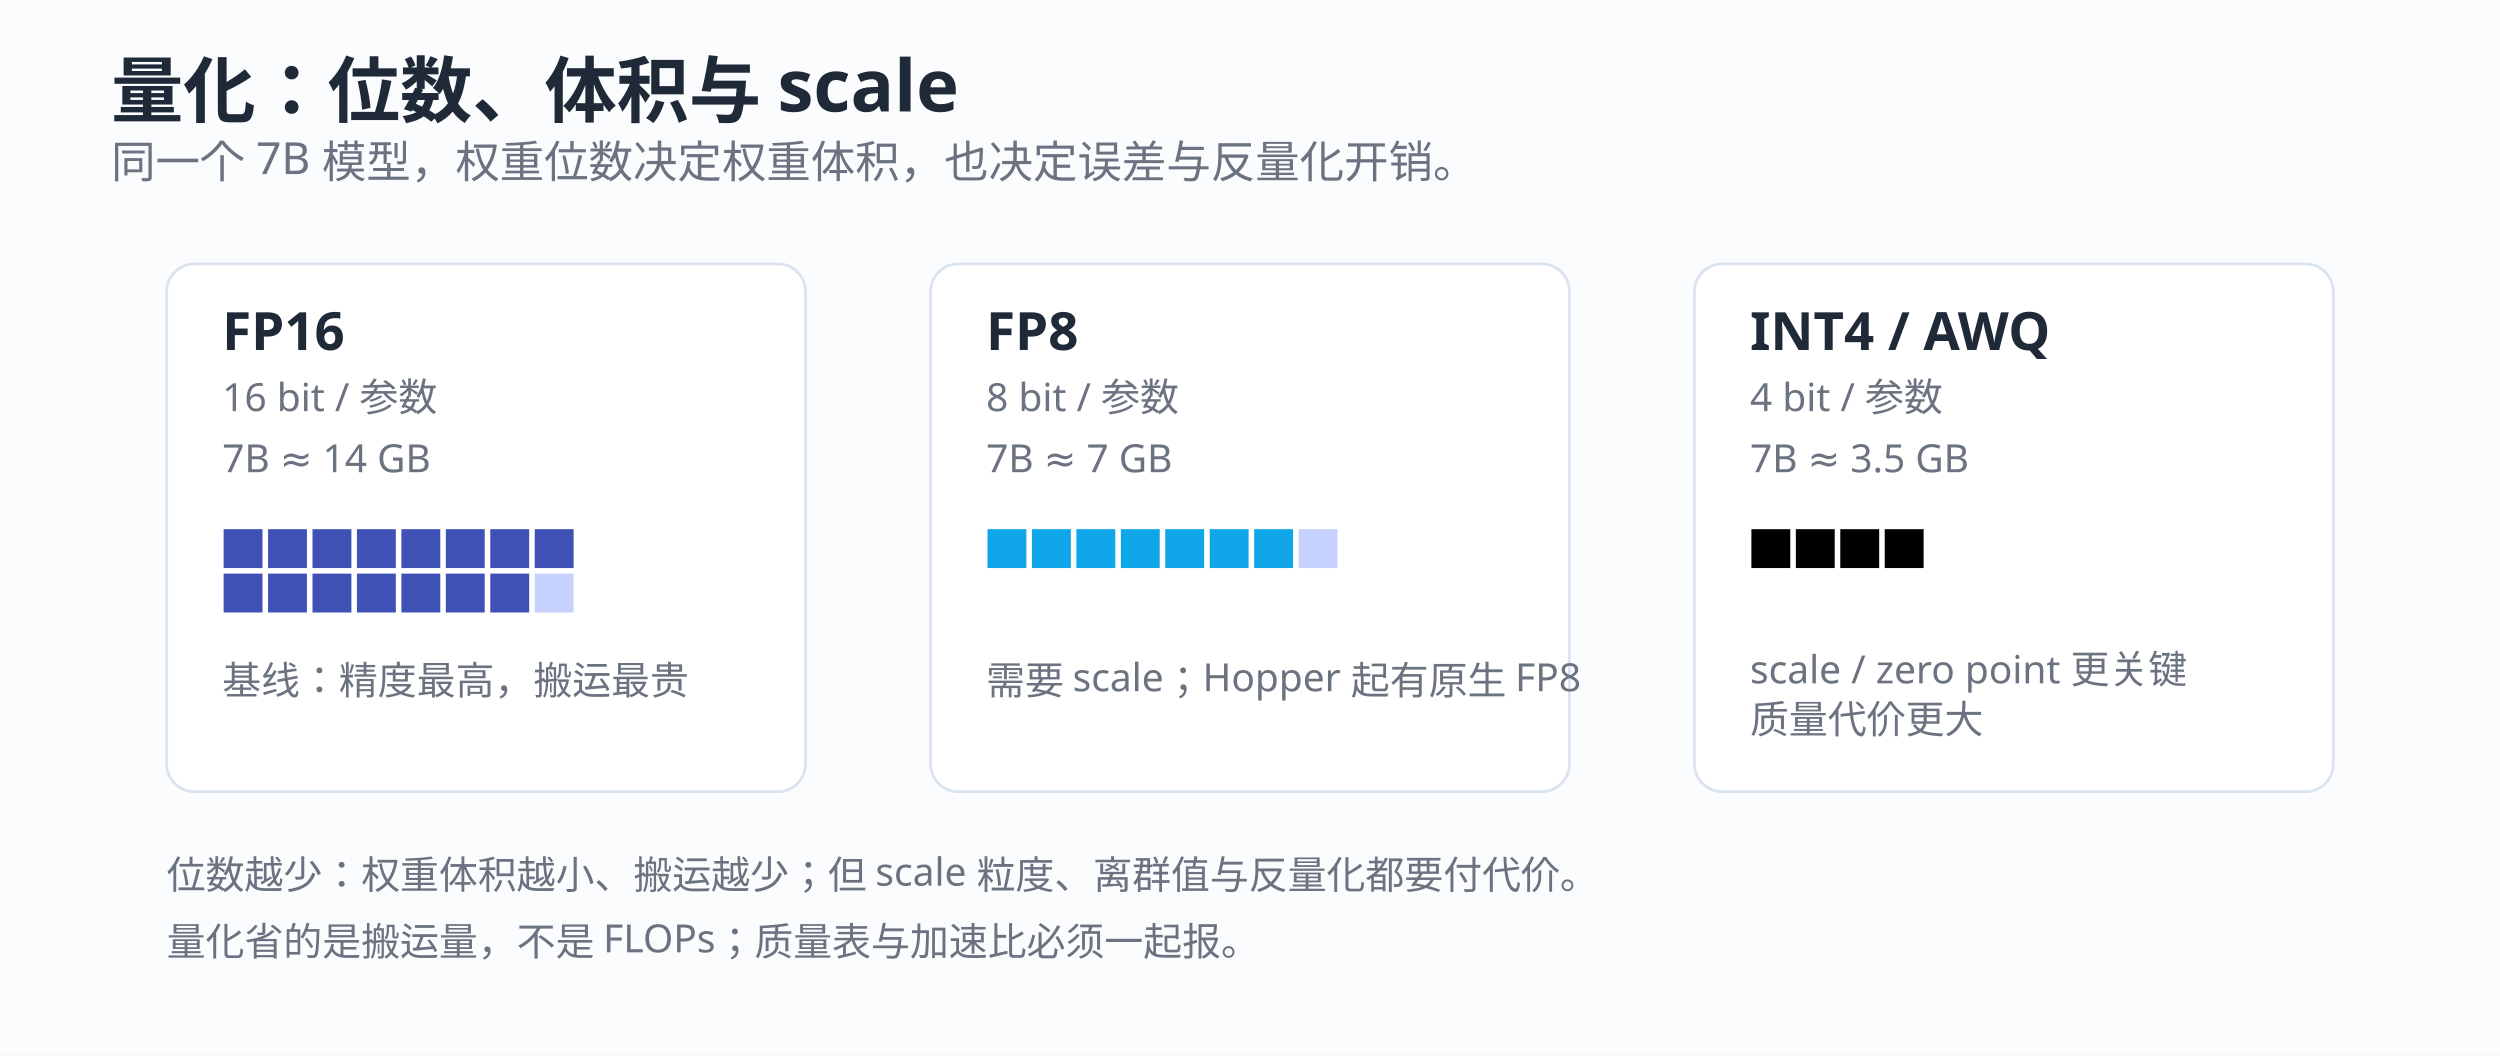
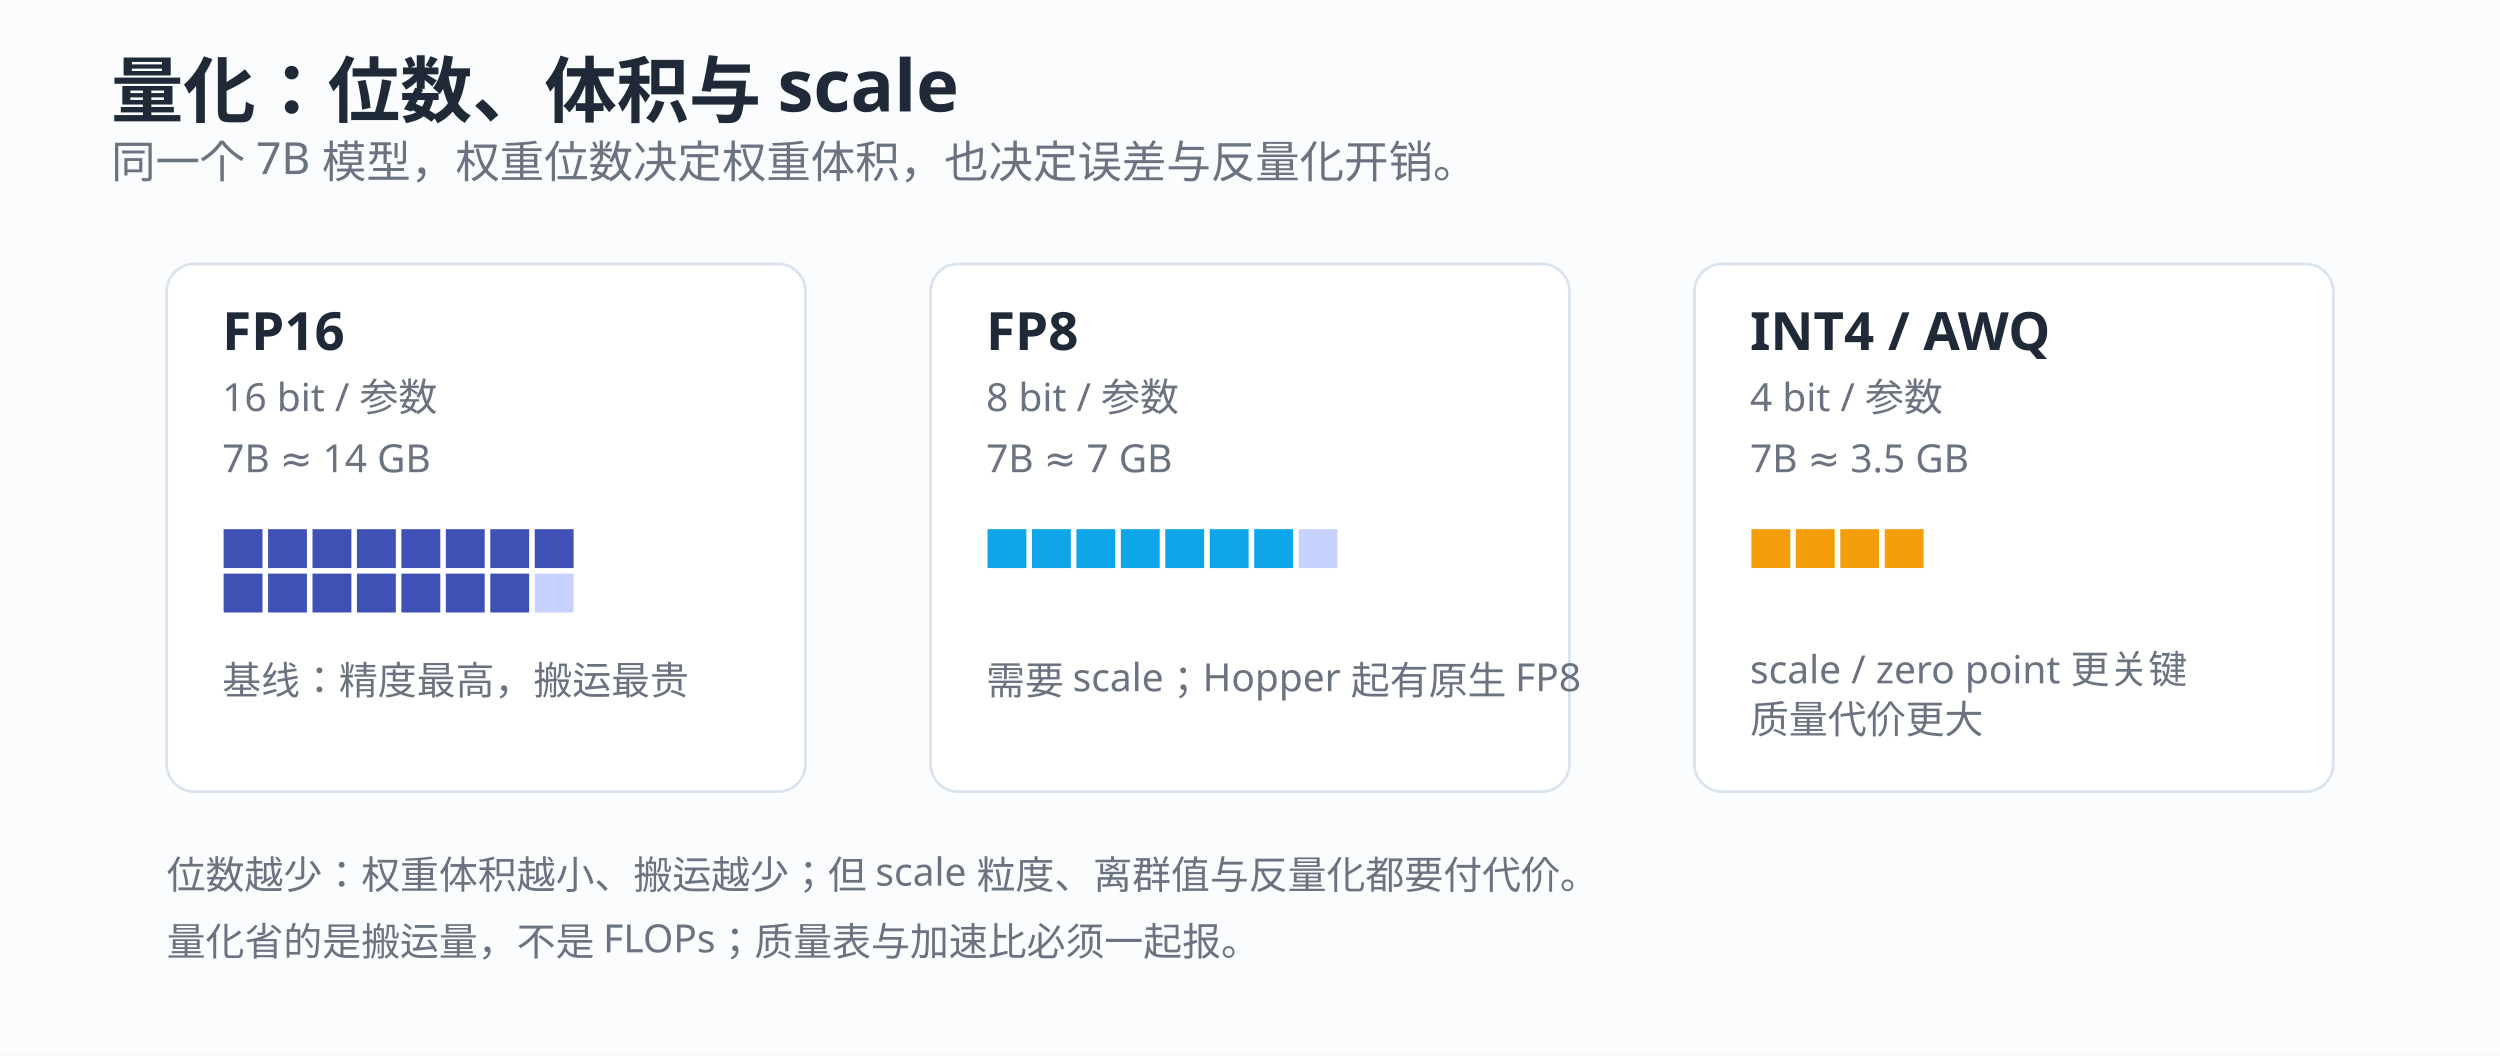
<svg xmlns="http://www.w3.org/2000/svg" viewBox="0 0 900 380" role="img" aria-label="FP16、FP8 与 INT4 量化">
  <style>
text{font-family:"PingFang SC","Hiragino Sans GB","Microsoft YaHei",sans-serif}
.title{font-size:26px;font-weight:700;fill:#1f2937}.sub{font-size:16px;fill:#6b7280}
.label{font-size:19px;font-weight:700;fill:#1f2937}.small{font-size:14px;fill:#6b7280}
- .cell{stroke:#fff;stroke-width:1}.fp{fill:#3f51b5}.ef{fill:#0ea5e9}.m{fill:#c7d2fe}
+ .cell{stroke:#fff;stroke-width:1}.fp{fill:#3f51b5}.ef{fill:#0ea5e9}.m{fill:#c7d2fe}.amber{fill:#f59e0b}
</style>
  <rect width="900" height="380" fill="#fbfcfe" />
  <text x="40" y="42" class="title">量化：位数、体积与 scale</text>
  <text x="40" y="64" class="sub">同一个 7B 模型，权重位数决定权重体积，也决定误差与反量化开销。</text>
  <g>
    <rect x="60" y="95" width="230" height="190" rx="10" fill="#fff" stroke="#dbe3ef" />
    <text x="80" y="126" class="label">FP16</text>
    <text x="80" y="148" class="small">16 bit / 参数</text>
    <text x="80" y="170" class="small">7B ≈ 14 GB</text>
    <g transform="translate(80,190)">
      <rect width="15" height="15" class="cell fp" />
      <rect x="16" width="15" height="15" class="cell fp" />
      <rect x="32" width="15" height="15" class="cell fp" />
      <rect x="48" width="15" height="15" class="cell fp" />
      <rect x="64" width="15" height="15" class="cell fp" />
      <rect x="80" width="15" height="15" class="cell fp" />
      <rect x="96" width="15" height="15" class="cell fp" />
      <rect x="112" width="15" height="15" class="cell fp" />
      <rect y="16" width="15" height="15" class="cell fp" />
      <rect x="16" y="16" width="15" height="15" class="cell fp" />
      <rect x="32" y="16" width="15" height="15" class="cell fp" />
      <rect x="48" y="16" width="15" height="15" class="cell fp" />
      <rect x="64" y="16" width="15" height="15" class="cell fp" />
      <rect x="80" y="16" width="15" height="15" class="cell fp" />
      <rect x="96" y="16" width="15" height="15" class="cell fp" />
      <rect x="112" y="16" width="15" height="15" class="cell m" />
    </g>
    <text x="80" y="250" class="small">基线：精度最高，搬运最贵</text>
  </g>
  <g>
    <rect x="335" y="95" width="230" height="190" rx="10" fill="#fff" stroke="#dbe3ef" />
    <text x="355" y="126" class="label">FP8</text>
    <text x="355" y="148" class="small">8 bit / 参数</text>
    <text x="355" y="170" class="small">7B ≈ 7 GB</text>
    <g transform="translate(355,190)">
      <rect width="15" height="15" class="cell ef" />
      <rect x="16" width="15" height="15" class="cell ef" />
      <rect x="32" width="15" height="15" class="cell ef" />
      <rect x="48" width="15" height="15" class="cell ef" />
      <rect x="64" width="15" height="15" class="cell ef" />
      <rect x="80" width="15" height="15" class="cell ef" />
      <rect x="96" width="15" height="15" class="cell ef" />
      <rect x="112" width="15" height="15" class="cell m" />
    </g>
    <text x="355" y="250" class="small">需要 scale；Hopper 起有原生 FP8</text>
  </g>
  <g>
    <rect x="610" y="95" width="230" height="190" rx="10" fill="#fff" stroke="#dbe3ef" />
    <text x="630" y="126" class="label">INT4 / AWQ</text>
    <text x="630" y="148" class="small">4 bit / 参数</text>
    <text x="630" y="170" class="small">7B ≈ 3.5 GB</text>
    <g transform="translate(630,190)">
      <rect width="15" height="15" class="cell amber" />
      <rect x="16" width="15" height="15" class="cell amber" />
      <rect x="32" width="15" height="15" class="cell amber" />
      <rect x="48" width="15" height="15" class="cell amber" />
    </g>
    <text x="630" y="246" class="small">scale / zero point 更关键</text>
    <text x="630" y="264" class="small">质量代价更大</text>
  </g>
  <text x="60" y="320" class="small">位数越少：权重体积越小、搬运越少；但 scale 粒度、离群值与反量化都要付代价。</text>
  <text x="60" y="344" class="small">量化省的是搬运量，不是 FLOPs；质量表与加速比必须一起报。</text>
</svg>
